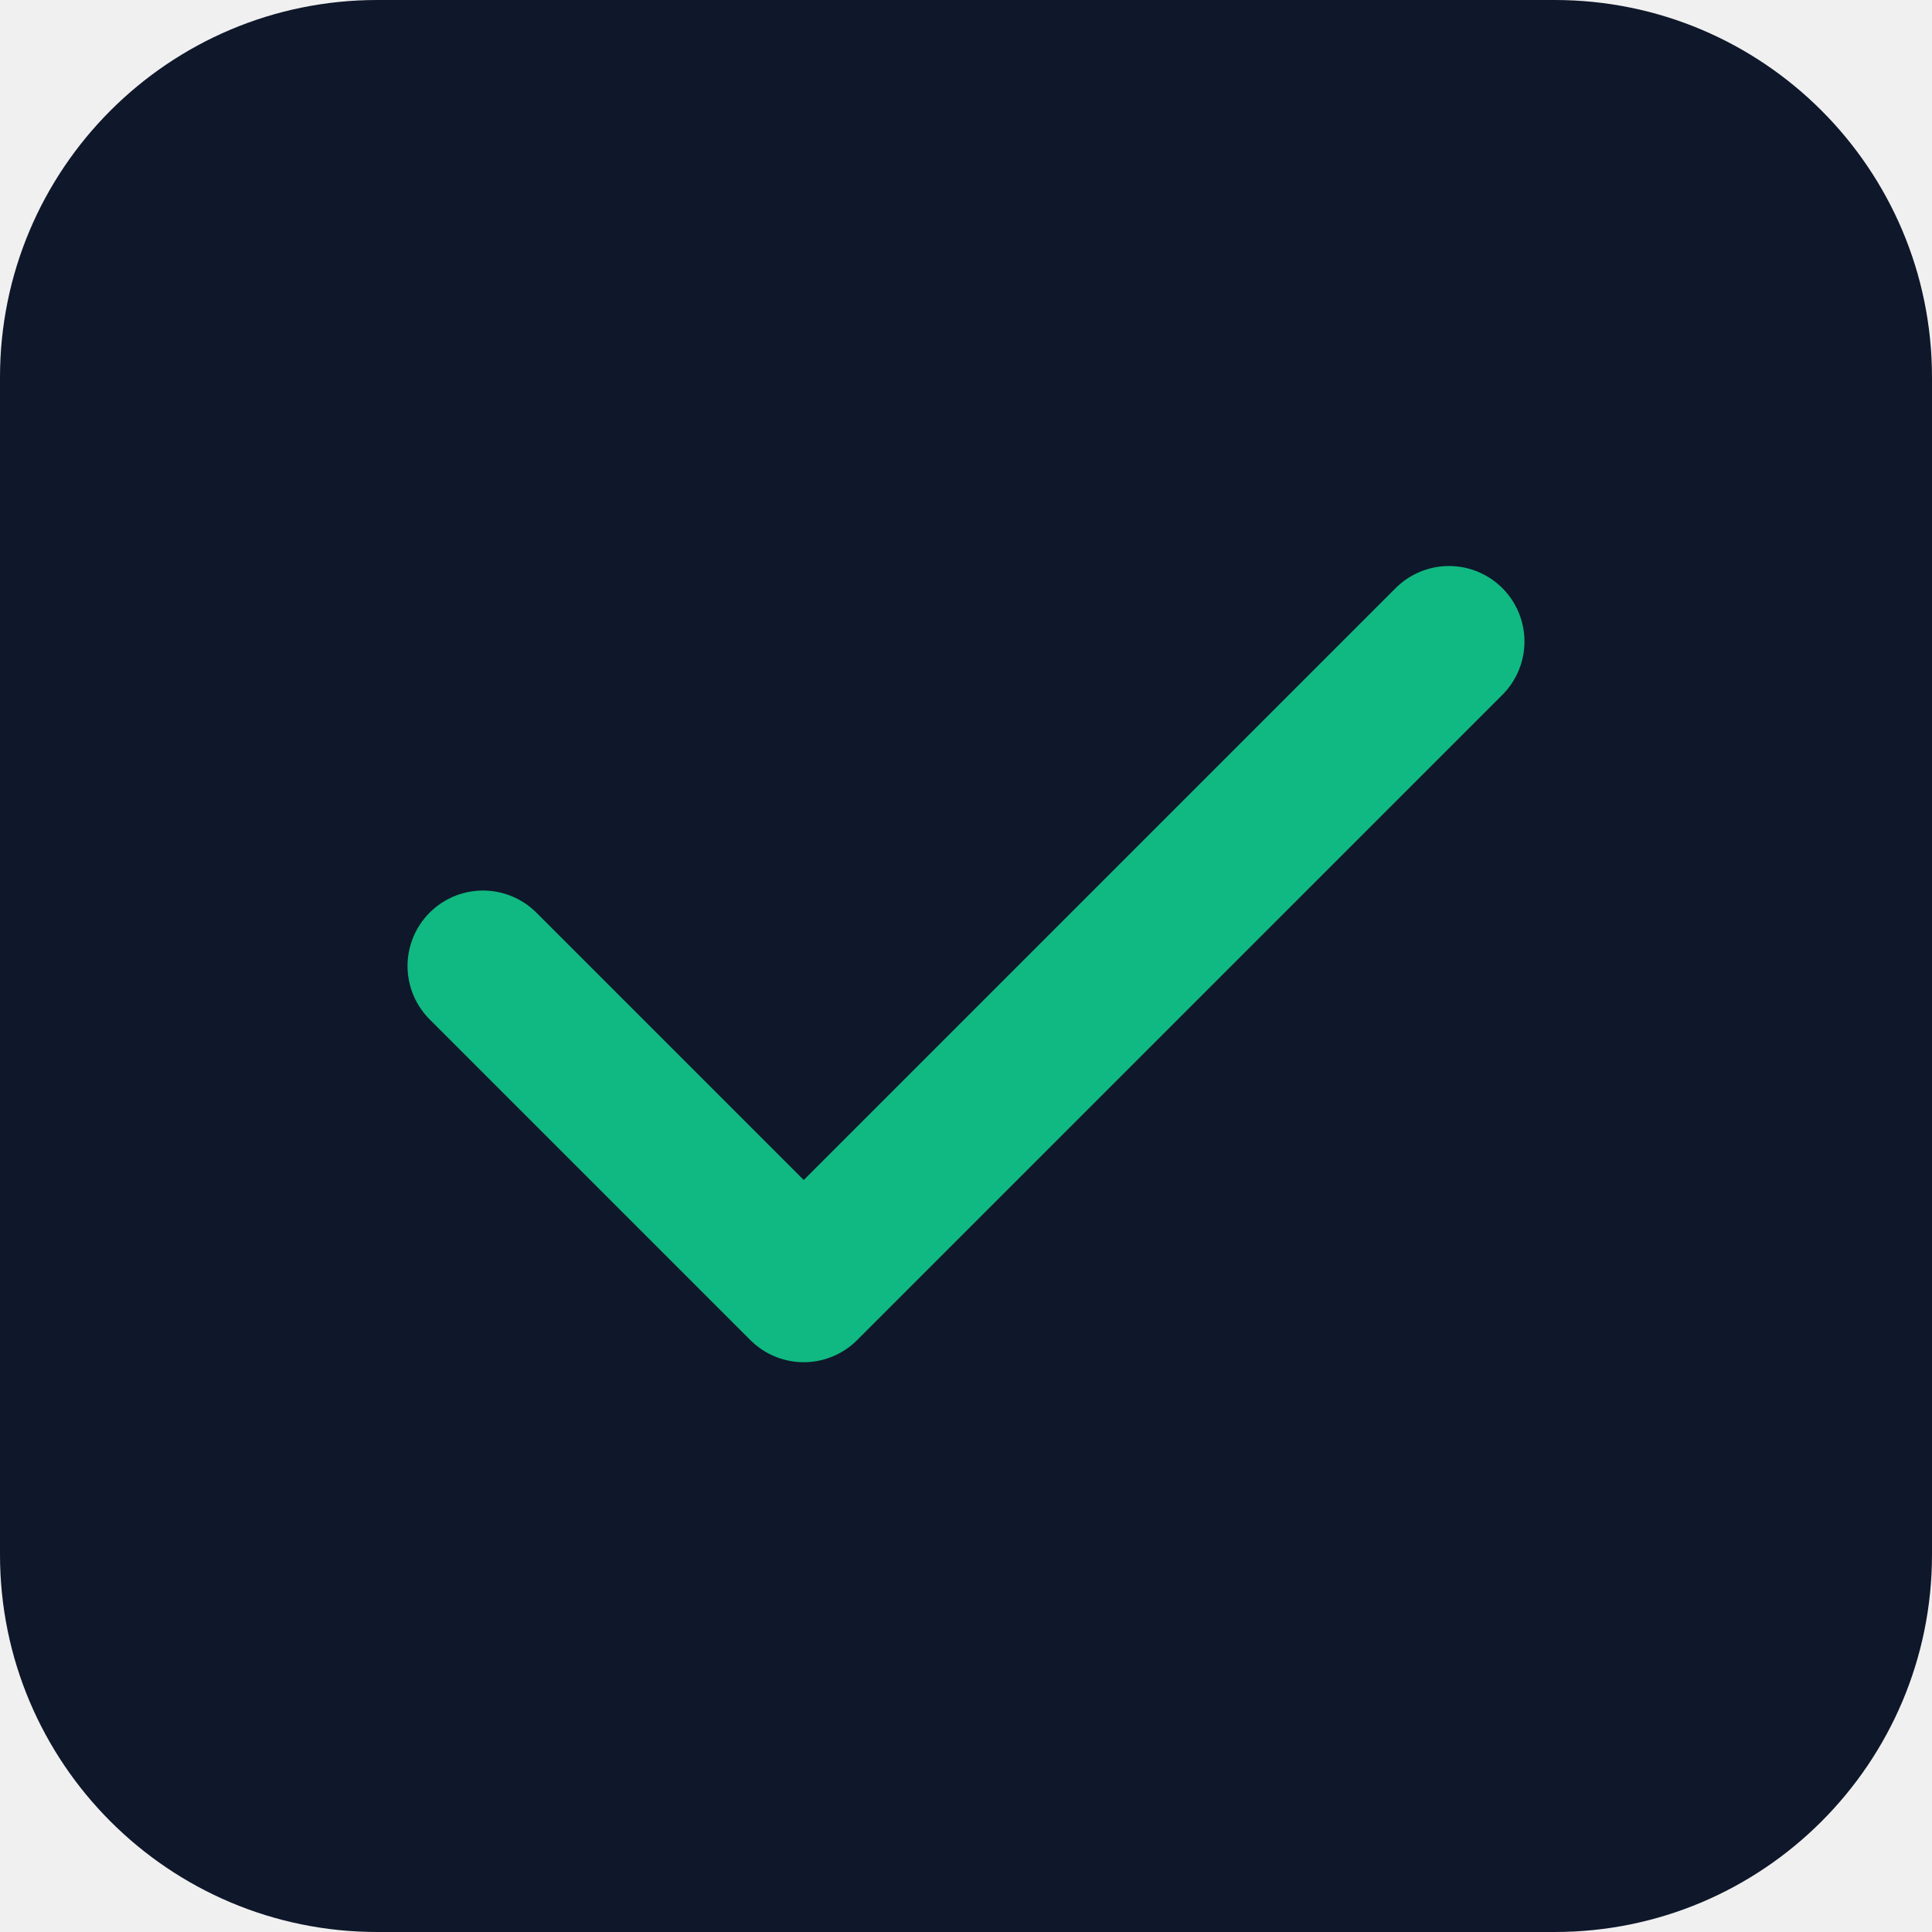
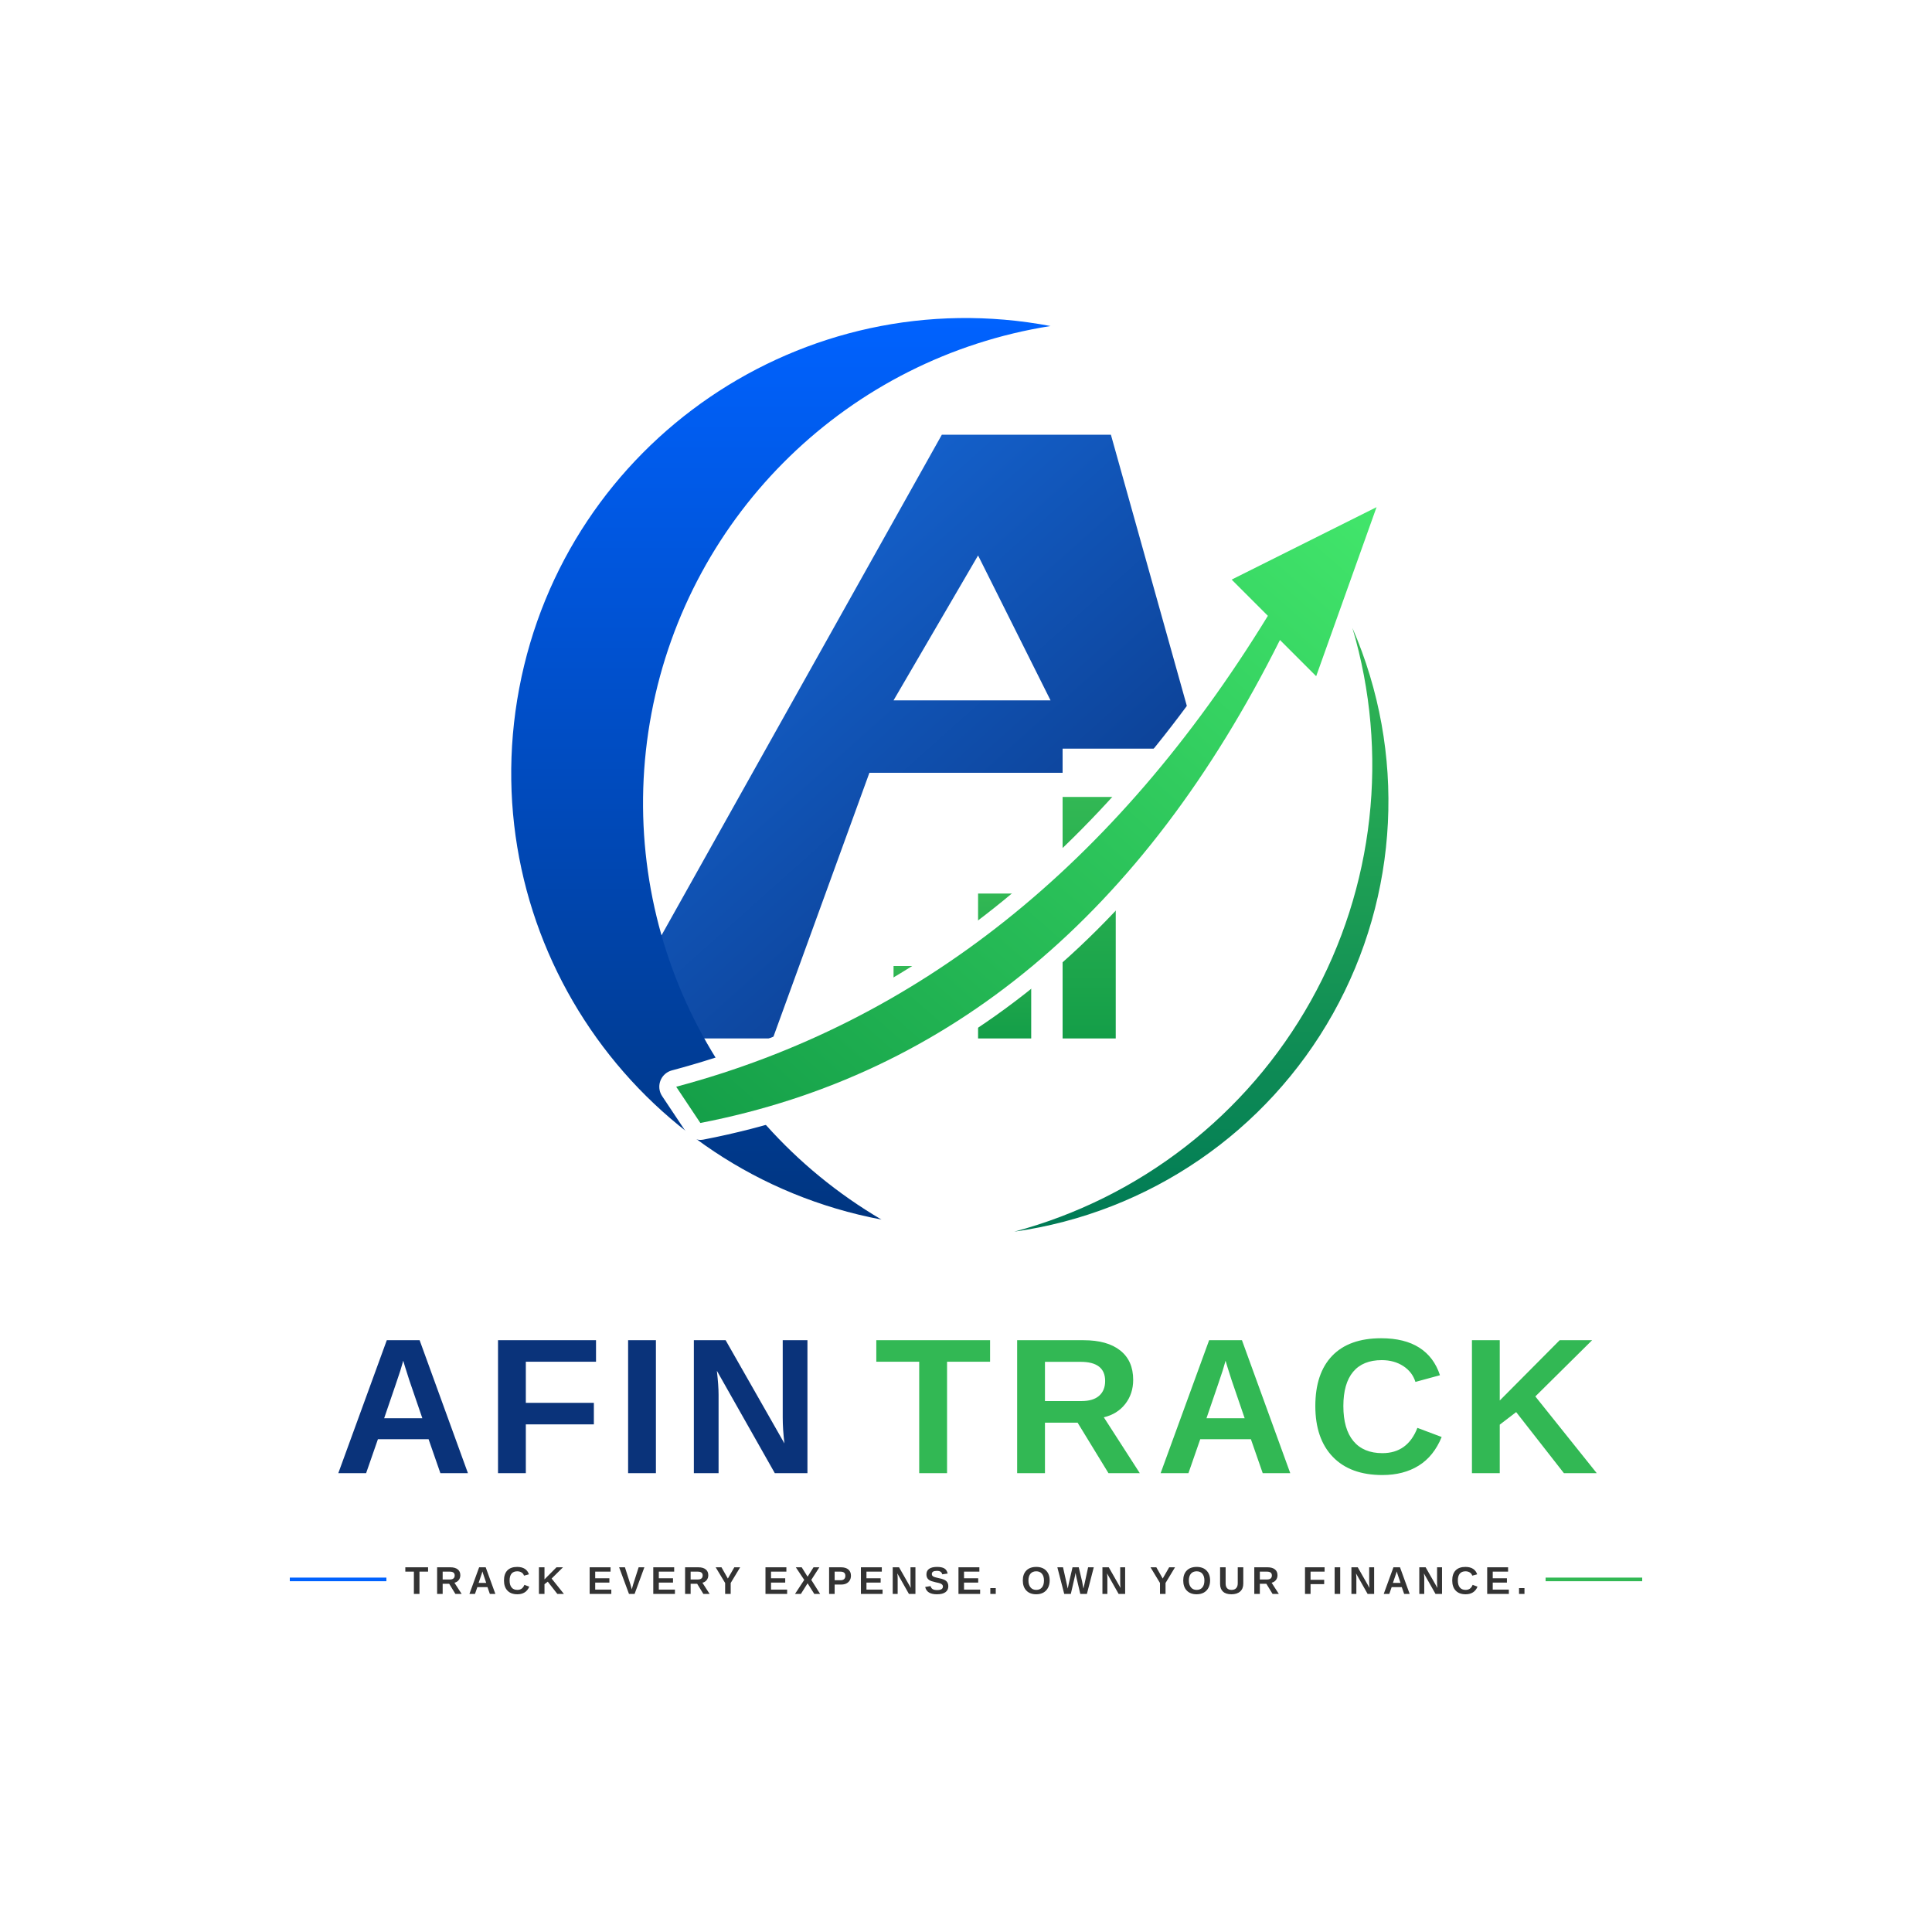
- <svg xmlns="http://www.w3.org/2000/svg" viewBox="0 0 512 512">
-   <rect width="512" height="512" rx="100" fill="#0f172a" />
-   <path d="M128 256 l85 85 171 -171" stroke="#10b981" stroke-width="40" stroke-linecap="round" stroke-linejoin="round" fill="none" />
+ <svg xmlns="http://www.w3.org/2000/svg" viewBox="0 0 800 800" width="100%" height="100%">
+   <defs>
+     <linearGradient id="blueArcGrad" x1="0%" y1="0%" x2="0%" y2="100%">
+       <stop offset="0%" stop-color="#0062ff" />
+       <stop offset="100%" stop-color="#003580" />
+     </linearGradient>
+     <linearGradient id="greenArcGrad" x1="0%" y1="100%" x2="0%" y2="0%">
+       <stop offset="0%" stop-color="#007a55" />
+       <stop offset="100%" stop-color="#32b854" />
+     </linearGradient>
+     <linearGradient id="blueAGrad" x1="0%" y1="0%" x2="100%" y2="100%">
+       <stop offset="0%" stop-color="#1870e6" />
+       <stop offset="100%" stop-color="#072d73" />
+     </linearGradient>
+     <linearGradient id="greenBarGrad" x1="0%" y1="100%" x2="0%" y2="0%">
+       <stop offset="0%" stop-color="#149e48" />
+       <stop offset="100%" stop-color="#32b854" />
+     </linearGradient>
+     <linearGradient id="greenArrowGrad" x1="0%" y1="100%" x2="100%" y2="0%">
+       <stop offset="0%" stop-color="#149e48" />
+       <stop offset="100%" stop-color="#42e66b" />
+     </linearGradient>
+   </defs>
+   <rect width="100%" height="100%" fill="#ffffff" />
+   <path d="M 390,180 L 460,180 L 530,430 L 470,430 L 440,320 L 360,320 L 320,430 L 250,430 Z M 405,230 L 435,290 L 370,290 Z" fill="url(#blueAGrad)" fill-rule="evenodd" />
+   <rect x="440" y="310" width="100" height="130" fill="#ffffff" />
+   <path d="M 435,135 A 180,180 0 0,0 365,505 A 200,200 0 0,1 435,135 Z" fill="url(#blueArcGrad)" />
+   <path d="M 420,510 A 180,180 0 0,0 560,260 A 200,200 0 0,1 420,510 Z" fill="url(#greenArcGrad)" />
+   <rect x="370" y="400" width="22" height="30" fill="url(#greenBarGrad)" />
+   <rect x="405" y="370" width="22" height="60" fill="url(#greenBarGrad)" />
+   <rect x="440" y="330" width="22" height="100" fill="url(#greenBarGrad)" />
+   <path d="M 280,450 Q 430,410 525,255 L 510,240 L 570,210 L 545,280 L 530,265 Q 445,435 290,465 Z" fill="#ffffff" stroke="#ffffff" stroke-width="14" stroke-linejoin="round" />
+   <path d="M 280,450 Q 430,410 525,255 L 510,240 L 570,210 L 545,280 L 530,265 Q 445,435 290,465 Z" fill="url(#greenArrowGrad)" />
+   <text x="400" y="610" font-family="Montserrat, 'Segoe UI', Arial, sans-serif" font-weight="800" font-size="80" text-anchor="middle" letter-spacing="5">
+     <tspan fill="#0a337a">AFIN</tspan>
+     <tspan fill="#32b854"> TRACK</tspan>
+   </text>
+   <text x="400" y="660" font-family="'Segoe UI', Arial, sans-serif" font-weight="600" font-size="16" text-anchor="middle" fill="#333333" letter-spacing="2.5">
+     TRACK EVERY EXPENSE. OWN YOUR FINANCE.
+   </text>
+   <line x1="120" y1="654" x2="160" y2="654" stroke="#0062ff" stroke-width="1.5" />
+   <line x1="640" y1="654" x2="680" y2="654" stroke="#32b854" stroke-width="1.5" />
</svg>
